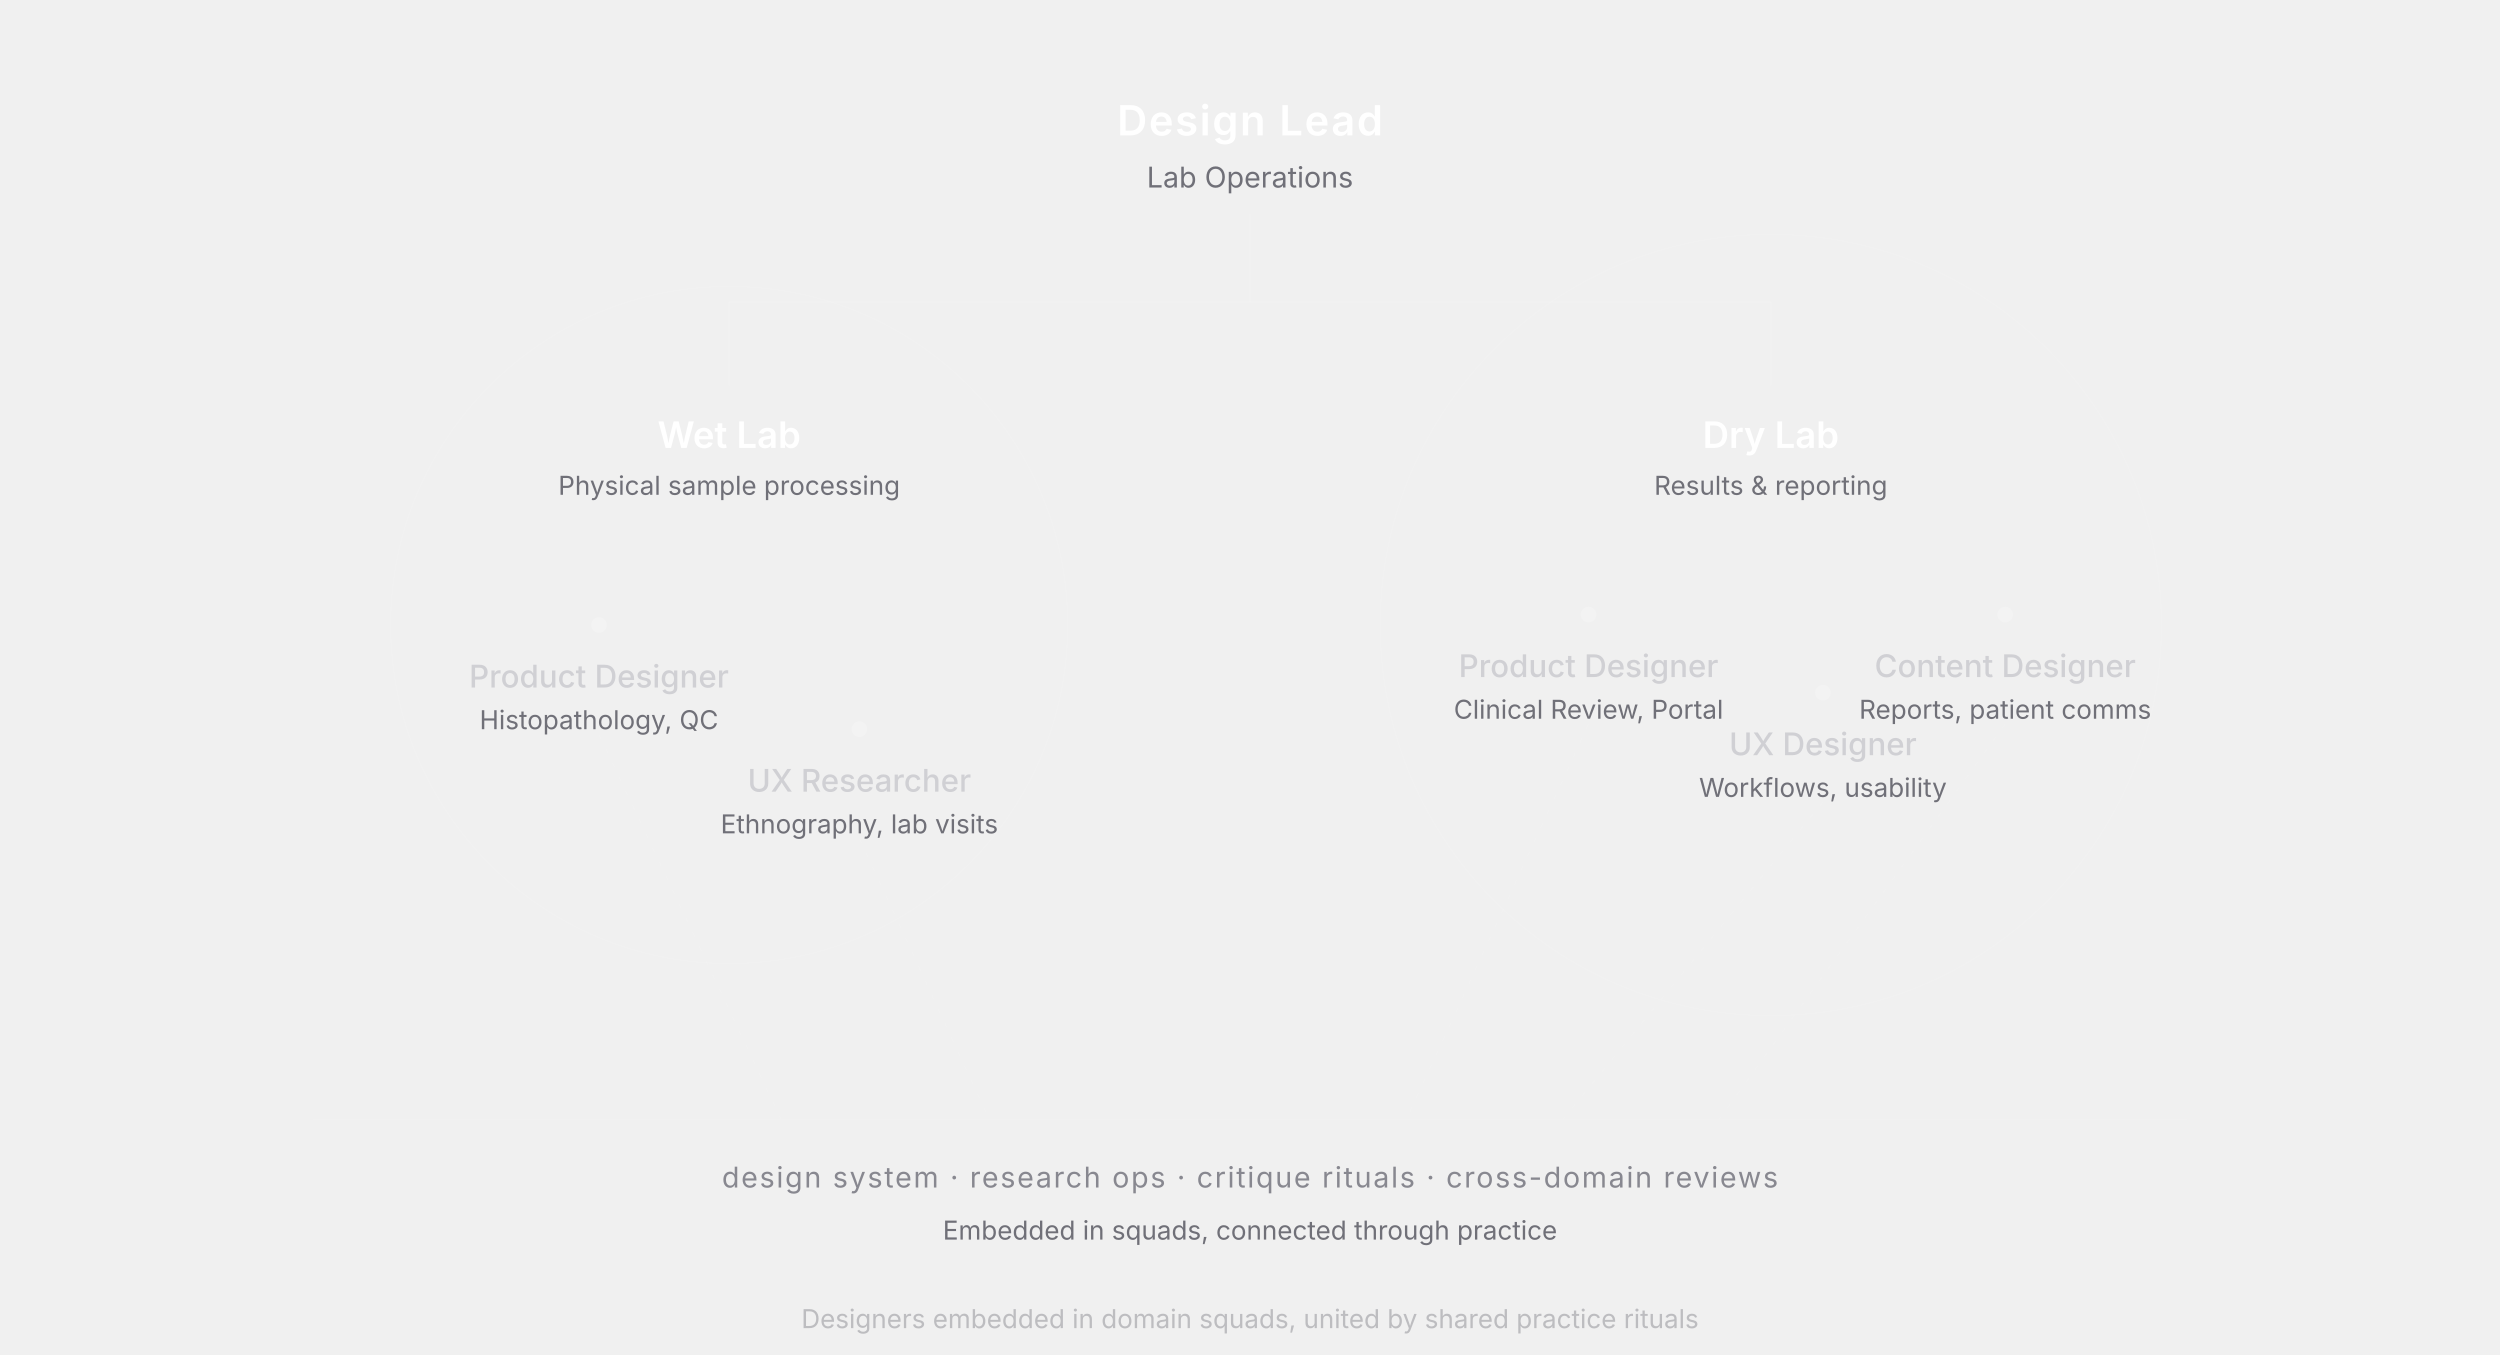
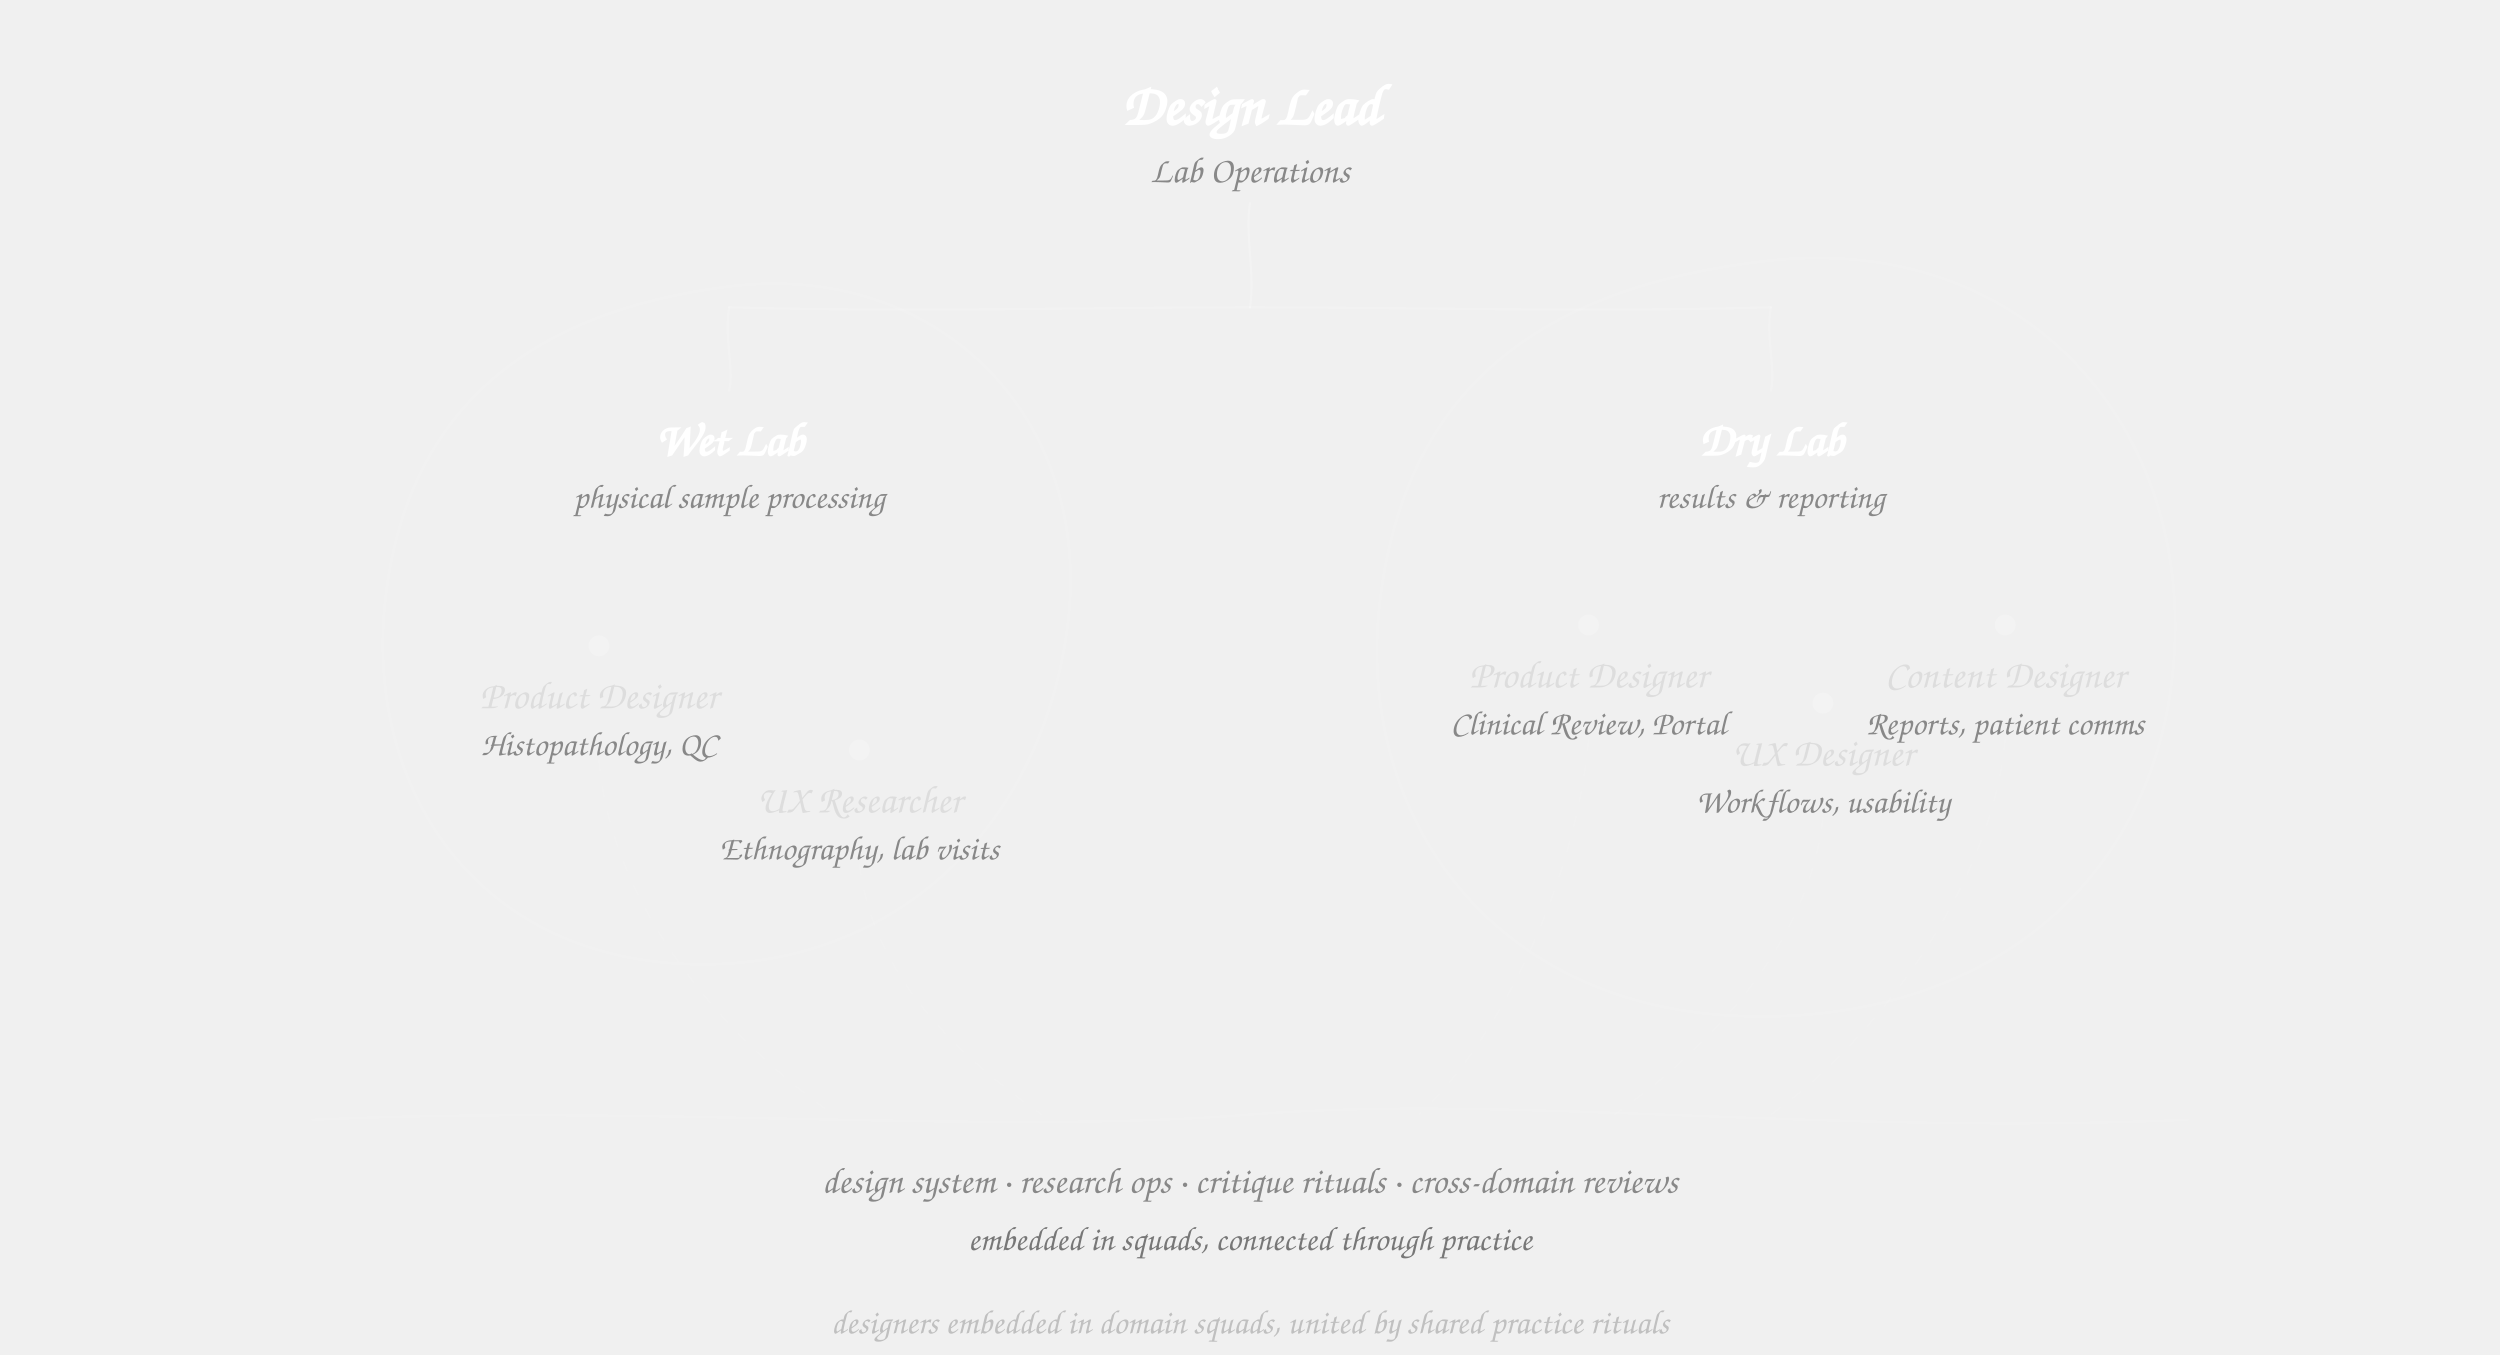
<svg xmlns="http://www.w3.org/2000/svg" viewBox="0 0 960 520" fill="none">
  <style>
-     text { font-family: 'Inter', 'Helvetica Neue', system-ui, sans-serif; }
-     .lead-title { font-size: 16px; font-weight: 600; fill: #ffffff; text-anchor: middle; letter-spacing: 0.04em; }
-     .lead-sub { font-size: 11px; fill: #707078; text-anchor: middle; }
-     .domain-label { font-size: 14px; font-weight: 600; fill: #ffffff; text-anchor: middle; }
-     .domain-sub { font-size: 10px; fill: #707078; text-anchor: middle; }
-     .role-name { font-size: 12px; font-weight: 500; fill: #d0d0d4; text-anchor: middle; }
-     .role-focus { font-size: 10px; fill: #707078; text-anchor: middle; }
-     .shared-text { font-size: 11px; fill: #888890; text-anchor: middle; letter-spacing: 0.06em; }
-     .shared-sub { font-size: 10px; fill: #707078; text-anchor: middle; }
+     text { font-family: 'Caveat', 'Segoe Script', 'Bradley Hand', 'Marker Felt', cursive; }
+     .lead-title { font-size: 22px; font-weight: 700; fill: #ffffff; text-anchor: middle; }
+     .lead-sub { font-size: 14px; fill: #888; text-anchor: middle; }
+     .domain-label { font-size: 18px; font-weight: 700; fill: #ffffff; text-anchor: middle; }
+     .domain-sub { font-size: 13px; fill: #888; text-anchor: middle; }
+     .role-name { font-size: 15px; font-weight: 500; fill: #ddd; text-anchor: middle; }
+     .role-focus { font-size: 13px; fill: #888; text-anchor: middle; }
+     .shared { font-size: 14px; fill: #888; text-anchor: middle; }
+     .shared-sub { font-size: 13px; fill: #777; text-anchor: middle; }
  </style>
-   <text x="480" y="52" class="lead-title">Design Lead</text>
-   <text x="480" y="72" class="lead-sub">Lab Operations</text>
-   <line x1="480" y1="82" x2="480" y2="116" stroke="#ffffff" stroke-width="0.5" opacity="0.1" />
-   <line x1="480" y1="116" x2="280" y2="116" stroke="#ffffff" stroke-width="0.5" opacity="0.1" />
-   <line x1="480" y1="116" x2="680" y2="116" stroke="#ffffff" stroke-width="0.5" opacity="0.1" />
-   <circle cx="280" cy="240" r="130" fill="none" stroke="#ffffff" stroke-width="0.5" opacity="0.06" />
-   <line x1="280" y1="116" x2="280" y2="148" stroke="#ffffff" stroke-width="0.5" opacity="0.1" />
-   <text x="280" y="172" class="domain-label">Wet Lab</text>
-   <text x="280" y="190" class="domain-sub">Physical sample processing</text>
-   <circle cx="230" cy="240" r="3" fill="#ffffff" opacity="0.2" />
-   <text x="230" y="264" class="role-name">Product Designer</text>
-   <text x="230" y="280" class="role-focus">Histopathology, QC</text>
-   <circle cx="330" cy="280" r="3" fill="#ffffff" opacity="0.2" />
-   <text x="330" y="304" class="role-name">UX Researcher</text>
-   <text x="330" y="320" class="role-focus">Ethnography, lab visits</text>
-   <circle cx="680" cy="240" r="150" fill="none" stroke="#ffffff" stroke-width="0.5" opacity="0.06" />
-   <line x1="680" y1="116" x2="680" y2="148" stroke="#ffffff" stroke-width="0.5" opacity="0.1" />
-   <text x="680" y="172" class="domain-label">Dry Lab</text>
-   <text x="680" y="190" class="domain-sub">Results &amp; reporting</text>
-   <circle cx="610" cy="236" r="3" fill="#ffffff" opacity="0.2" />
-   <text x="610" y="260" class="role-name">Product Designer</text>
-   <text x="610" y="276" class="role-focus">Clinical Review, Portal</text>
-   <circle cx="700" cy="266" r="3" fill="#ffffff" opacity="0.2" />
-   <text x="700" y="290" class="role-name">UX Designer</text>
-   <text x="700" y="306" class="role-focus">Workflows, usability</text>
-   <circle cx="770" cy="236" r="3" fill="#ffffff" opacity="0.2" />
-   <text x="770" y="260" class="role-name">Content Designer</text>
-   <text x="770" y="276" class="role-focus">Reports, patient comms</text>
-   <line x1="120" y1="430" x2="840" y2="430" stroke="#ffffff" stroke-width="0.5" opacity="0.06" />
-   <line x1="230" y1="282" x2="300" y2="430" stroke="#ffffff" stroke-width="0.5" opacity="0.05" stroke-dasharray="2 4" />
-   <line x1="330" y1="322" x2="380" y2="430" stroke="#ffffff" stroke-width="0.5" opacity="0.05" stroke-dasharray="2 4" />
-   <line x1="610" y1="278" x2="540" y2="430" stroke="#ffffff" stroke-width="0.5" opacity="0.05" stroke-dasharray="2 4" />
-   <line x1="700" y1="308" x2="600" y2="430" stroke="#ffffff" stroke-width="0.5" opacity="0.05" stroke-dasharray="2 4" />
-   <line x1="770" y1="278" x2="660" y2="430" stroke="#ffffff" stroke-width="0.5" opacity="0.05" stroke-dasharray="2 4" />
-   <text x="480" y="456" class="shared-text">design system · research ops · critique rituals · cross-domain reviews</text>
-   <text x="480" y="476" class="shared-sub">Embedded in squads, connected through practice</text>
-   <text x="480" y="510" class="shared-sub" opacity="0.4">Designers embedded in domain squads, united by shared practice rituals</text>
+   <text x="480" y="48" class="lead-title">Design Lead</text>
+   <text x="480" y="70" class="lead-sub">Lab Operations</text>
+   <path d="M480,78 C478,90 482,105 480,118" fill="none" stroke="#ffffff" stroke-width="0.8" opacity="0.2" stroke-linecap="round" />
+   <path d="M480,118 C420,118 350,120 280,118" fill="none" stroke="#ffffff" stroke-width="0.8" opacity="0.15" stroke-linecap="round" />
+   <path d="M480,118 C540,118 610,120 680,118" fill="none" stroke="#ffffff" stroke-width="0.8" opacity="0.15" stroke-linecap="round" />
+   <path d="M280,110 C360,100 420,160 410,240 C400,320 340,375 260,370 C180,365 140,300 148,230 C156,160 200,120 280,110Z" fill="none" stroke="#ffffff" stroke-width="1" opacity="0.08" stroke-linecap="round" />
+   <path d="M280,118 C278,130 282,142 280,150" fill="none" stroke="#ffffff" stroke-width="0.8" opacity="0.15" stroke-linecap="round" />
+   <text x="280" y="175" class="domain-label">Wet Lab</text>
+   <text x="280" y="195" class="domain-sub">physical sample processing</text>
+   <circle cx="230" cy="248" r="4" fill="#ffffff" opacity="0.2" />
+   <text x="230" y="272" class="role-name">Product Designer</text>
+   <text x="230" y="290" class="role-focus">Histopathology, QC</text>
+   <circle cx="330" cy="288" r="4" fill="#ffffff" opacity="0.2" />
+   <text x="330" y="312" class="role-name">UX Researcher</text>
+   <text x="330" y="330" class="role-focus">Ethnography, lab visits</text>
+   <path d="M680,100 C775,90 840,160 835,250 C830,340 760,395 665,390 C570,385 520,310 530,230 C540,150 590,110 680,100Z" fill="none" stroke="#ffffff" stroke-width="1" opacity="0.08" stroke-linecap="round" />
+   <path d="M680,118 C678,130 682,142 680,150" fill="none" stroke="#ffffff" stroke-width="0.8" opacity="0.15" stroke-linecap="round" />
+   <text x="680" y="175" class="domain-label">Dry Lab</text>
+   <text x="680" y="195" class="domain-sub">results &amp; reporting</text>
+   <circle cx="610" cy="240" r="4" fill="#ffffff" opacity="0.2" />
+   <text x="610" y="264" class="role-name">Product Designer</text>
+   <text x="610" y="282" class="role-focus">Clinical Review, Portal</text>
+   <circle cx="700" cy="270" r="4" fill="#ffffff" opacity="0.2" />
+   <text x="700" y="294" class="role-name">UX Designer</text>
+   <text x="700" y="312" class="role-focus">Workflows, usability</text>
+   <circle cx="770" cy="240" r="4" fill="#ffffff" opacity="0.2" />
+   <text x="770" y="264" class="role-name">Content Designer</text>
+   <text x="770" y="282" class="role-focus">Reports, patient comms</text>
+   <path d="M120,430 C250,424 380,436 480,428 C580,420 700,436 840,430" fill="none" stroke="#ffffff" stroke-width="0.8" opacity="0.1" stroke-linecap="round" />
+   <path d="M230,292 C235,350 280,400 320,428" fill="none" stroke="#ffffff" stroke-width="0.5" opacity="0.08" stroke-linecap="round" stroke-dasharray="4 6" />
+   <path d="M330,332 C335,370 360,400 400,428" fill="none" stroke="#ffffff" stroke-width="0.5" opacity="0.08" stroke-linecap="round" stroke-dasharray="4 6" />
+   <path d="M610,284 C605,340 575,400 545,428" fill="none" stroke="#ffffff" stroke-width="0.5" opacity="0.08" stroke-linecap="round" stroke-dasharray="4 6" />
+   <path d="M700,314 C695,360 660,400 620,428" fill="none" stroke="#ffffff" stroke-width="0.5" opacity="0.08" stroke-linecap="round" stroke-dasharray="4 6" />
+   <path d="M770,284 C765,340 720,400 680,428" fill="none" stroke="#ffffff" stroke-width="0.5" opacity="0.08" stroke-linecap="round" stroke-dasharray="4 6" />
+   <text x="480" y="458" class="shared">design system · research ops · critique rituals · cross-domain reviews</text>
+   <text x="480" y="480" class="shared-sub">embedded in squads, connected through practice</text>
+   <text x="480" y="512" class="shared-sub" opacity="0.4">designers embedded in domain squads, united by shared practice rituals</text>
</svg>
